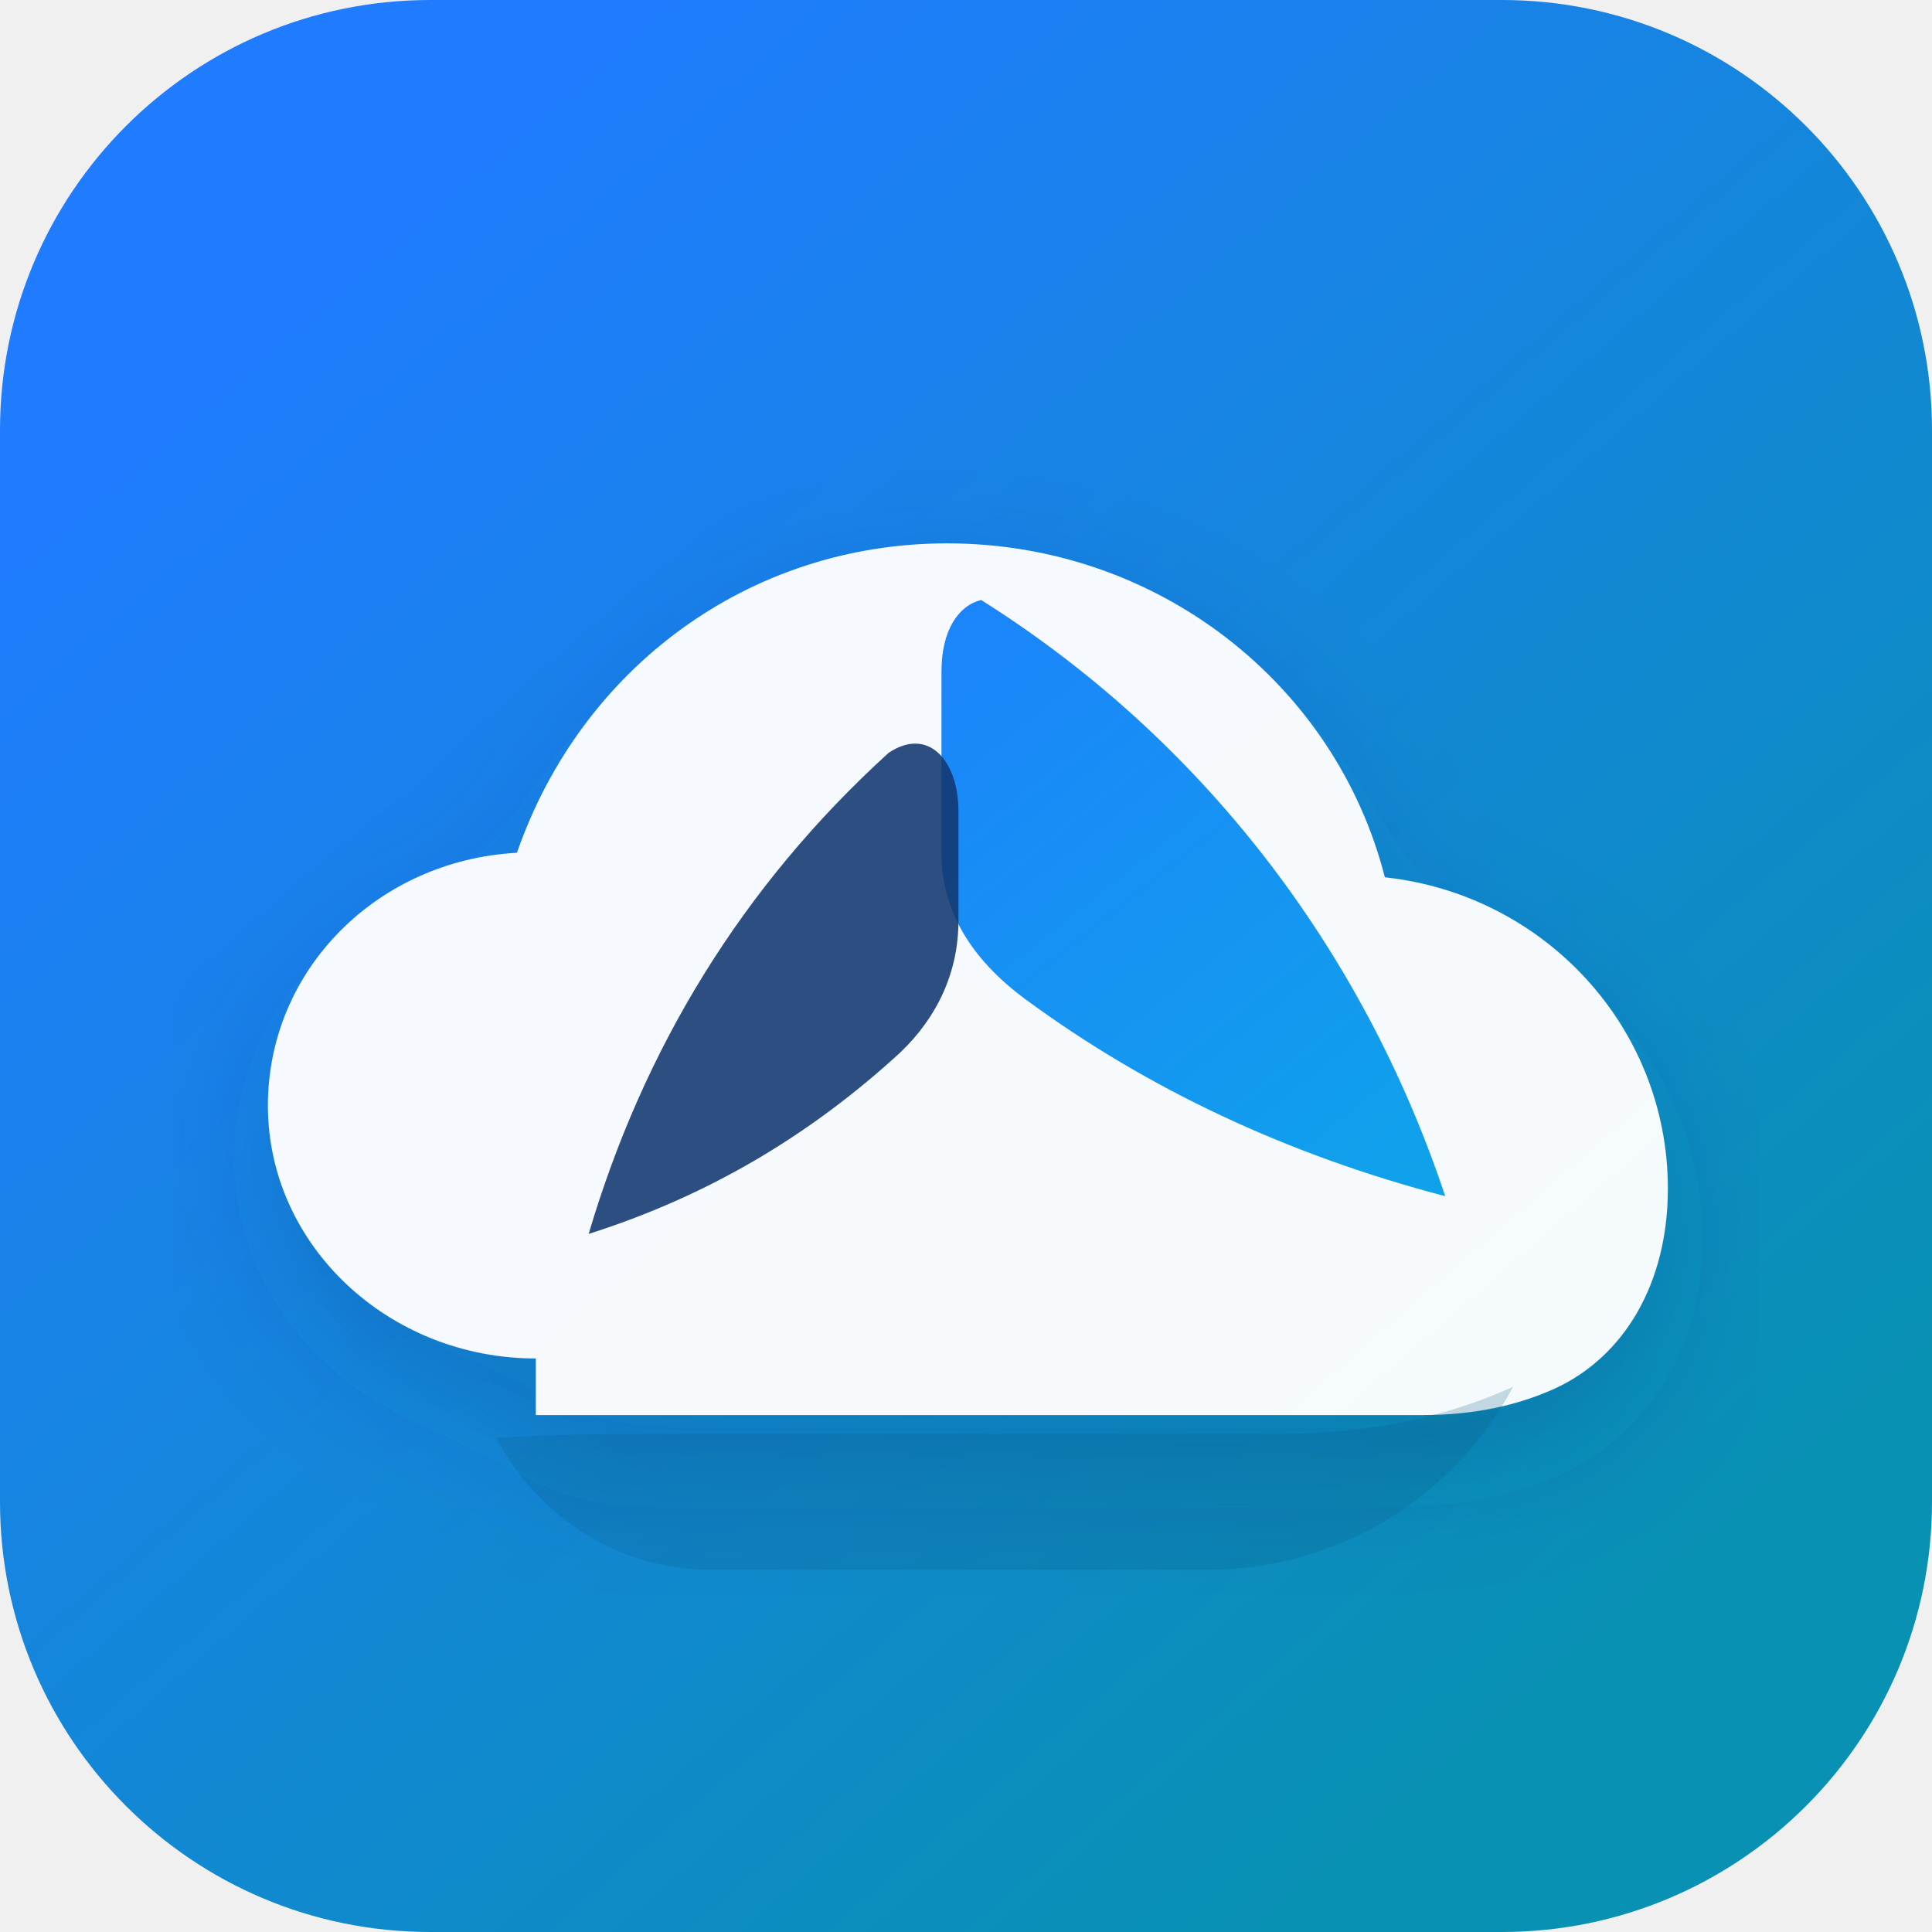
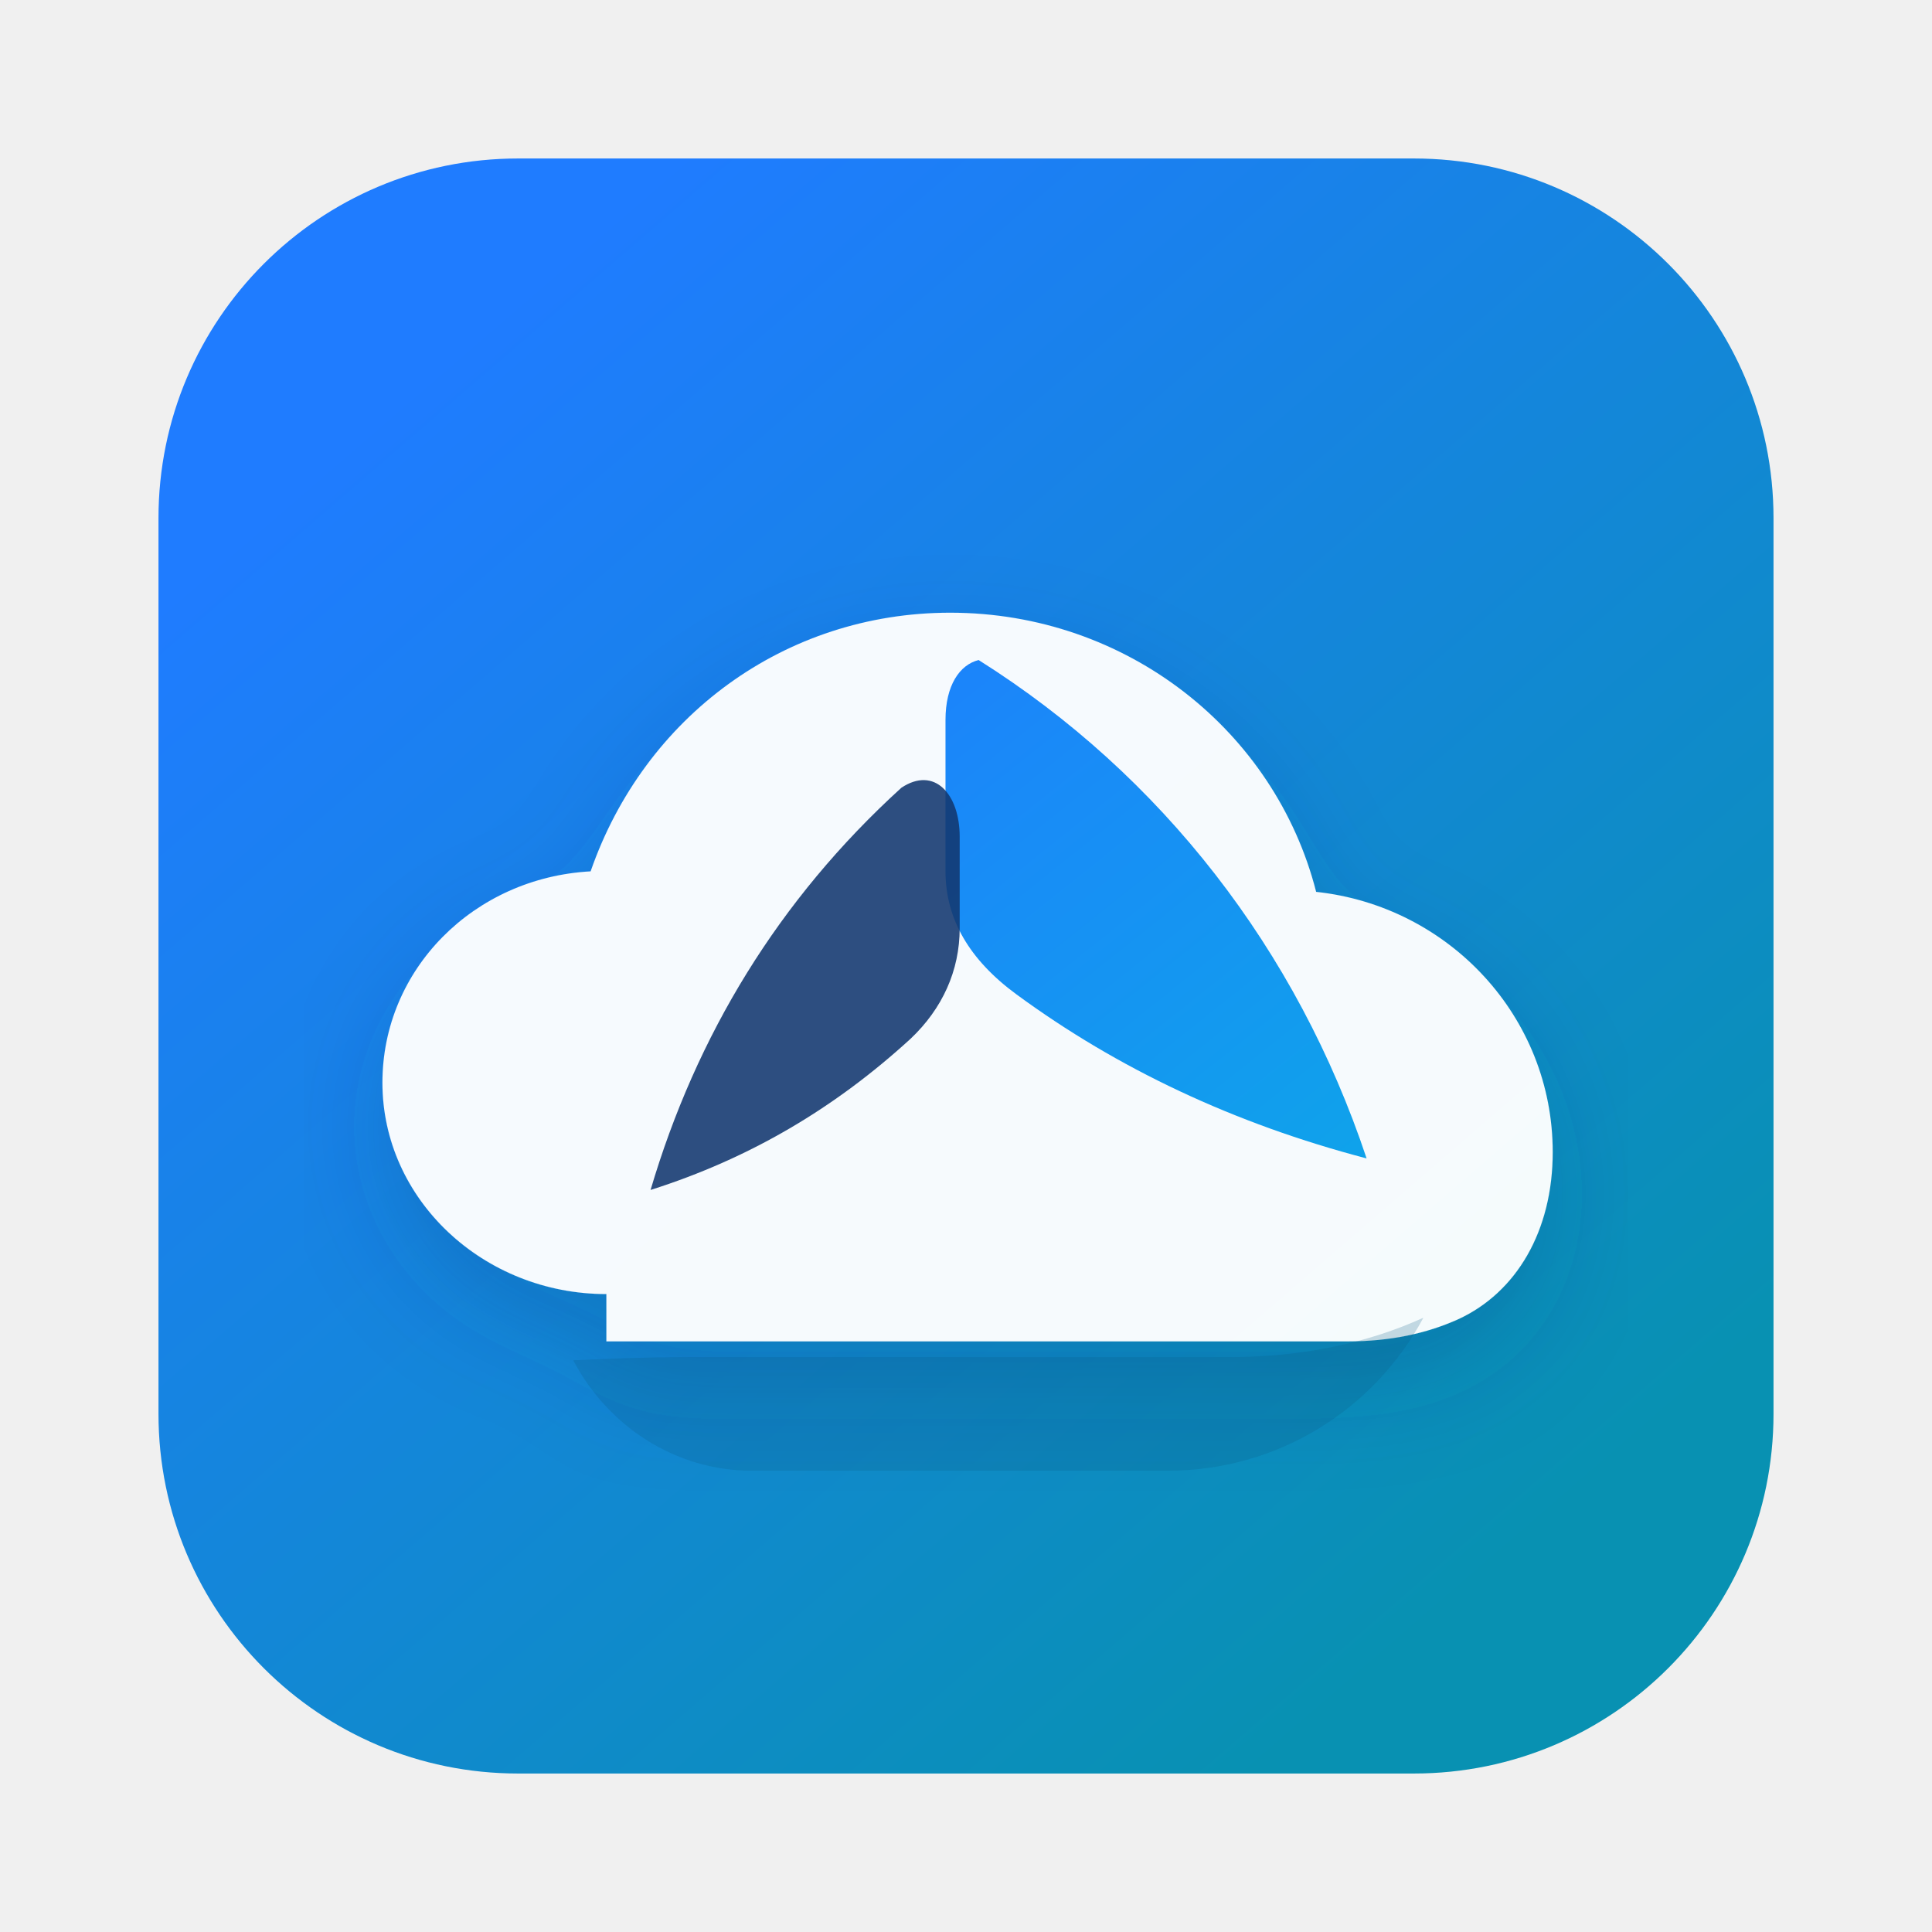
<svg xmlns="http://www.w3.org/2000/svg" viewBox="0 0 1024 1024">
  <defs>
    <linearGradient id="bg" x1="180" y1="128" x2="844" y2="896" gradientUnits="userSpaceOnUse">
      <stop offset="0" stop-color="#1F7CFF" />
      <stop offset="1" stop-color="#0891B2" />
    </linearGradient>
    <linearGradient id="sail" x1="380" y1="286" x2="720" y2="712" gradientUnits="userSpaceOnUse">
      <stop offset="0" stop-color="#1F7CFF" />
      <stop offset="1" stop-color="#0EA5E9" />
    </linearGradient>
    <filter id="softShadow" x="92" y="112" width="840" height="760" filterUnits="userSpaceOnUse" color-interpolation-filters="sRGB">
      <feDropShadow dx="0" dy="28" stdDeviation="32" flood-color="#063D73" flood-opacity=".20" />
    </filter>
  </defs>
-   <rect width="1024" height="1024" rx="228" fill="url(#bg)" />
-   <path d="M284 720c-78 0-142-60-142-134 0-72 58-130 132-134 34-98 123-164 228-164 112 0 206 75 232 177 84 9 150 79 150 165 0 50-23 89-60 106-20 9-43 14-70 14H284Z" fill="#FFFFFF" opacity=".96" filter="url(#softShadow)" />
-   <path d="M520 318c116 73 202 184 246 316-84-22-158-57-222-104-30-22-45-48-45-78v-96c0-22 9-35 21-38Z" fill="url(#sail)" />
-   <path d="M471 399c-78 71-130 157-159 255 63-20 117-52 165-96 20-19 31-43 31-70v-58c0-27-16-45-37-31Z" fill="#12386F" opacity=".88" />
-   <path d="M333 760h346c46 0 88-9 123-25-31 58-92 97-162 97H376c-48 0-91-28-113-70 22-1 45-2 70-2Z" fill="#075985" opacity=".22" />
+   <g transform="translate(84 84) scale(0.8359375)">
+     <rect width="1024" height="1024" rx="228" fill="url(#bg)" />
+     <path d="M284 720c-78 0-142-60-142-134 0-72 58-130 132-134 34-98 123-164 228-164 112 0 206 75 232 177 84 9 150 79 150 165 0 50-23 89-60 106-20 9-43 14-70 14H284Z" fill="#FFFFFF" opacity=".96" filter="url(#softShadow)" />
+     <path d="M520 318c116 73 202 184 246 316-84-22-158-57-222-104-30-22-45-48-45-78v-96c0-22 9-35 21-38Z" fill="url(#sail)" />
+     <path d="M471 399c-78 71-130 157-159 255 63-20 117-52 165-96 20-19 31-43 31-70v-58c0-27-16-45-37-31Z" fill="#12386F" opacity=".88" />
+     <path d="M333 760h346c46 0 88-9 123-25-31 58-92 97-162 97H376c-48 0-91-28-113-70 22-1 45-2 70-2Z" fill="#075985" opacity=".22" />
+   </g>
</svg>
